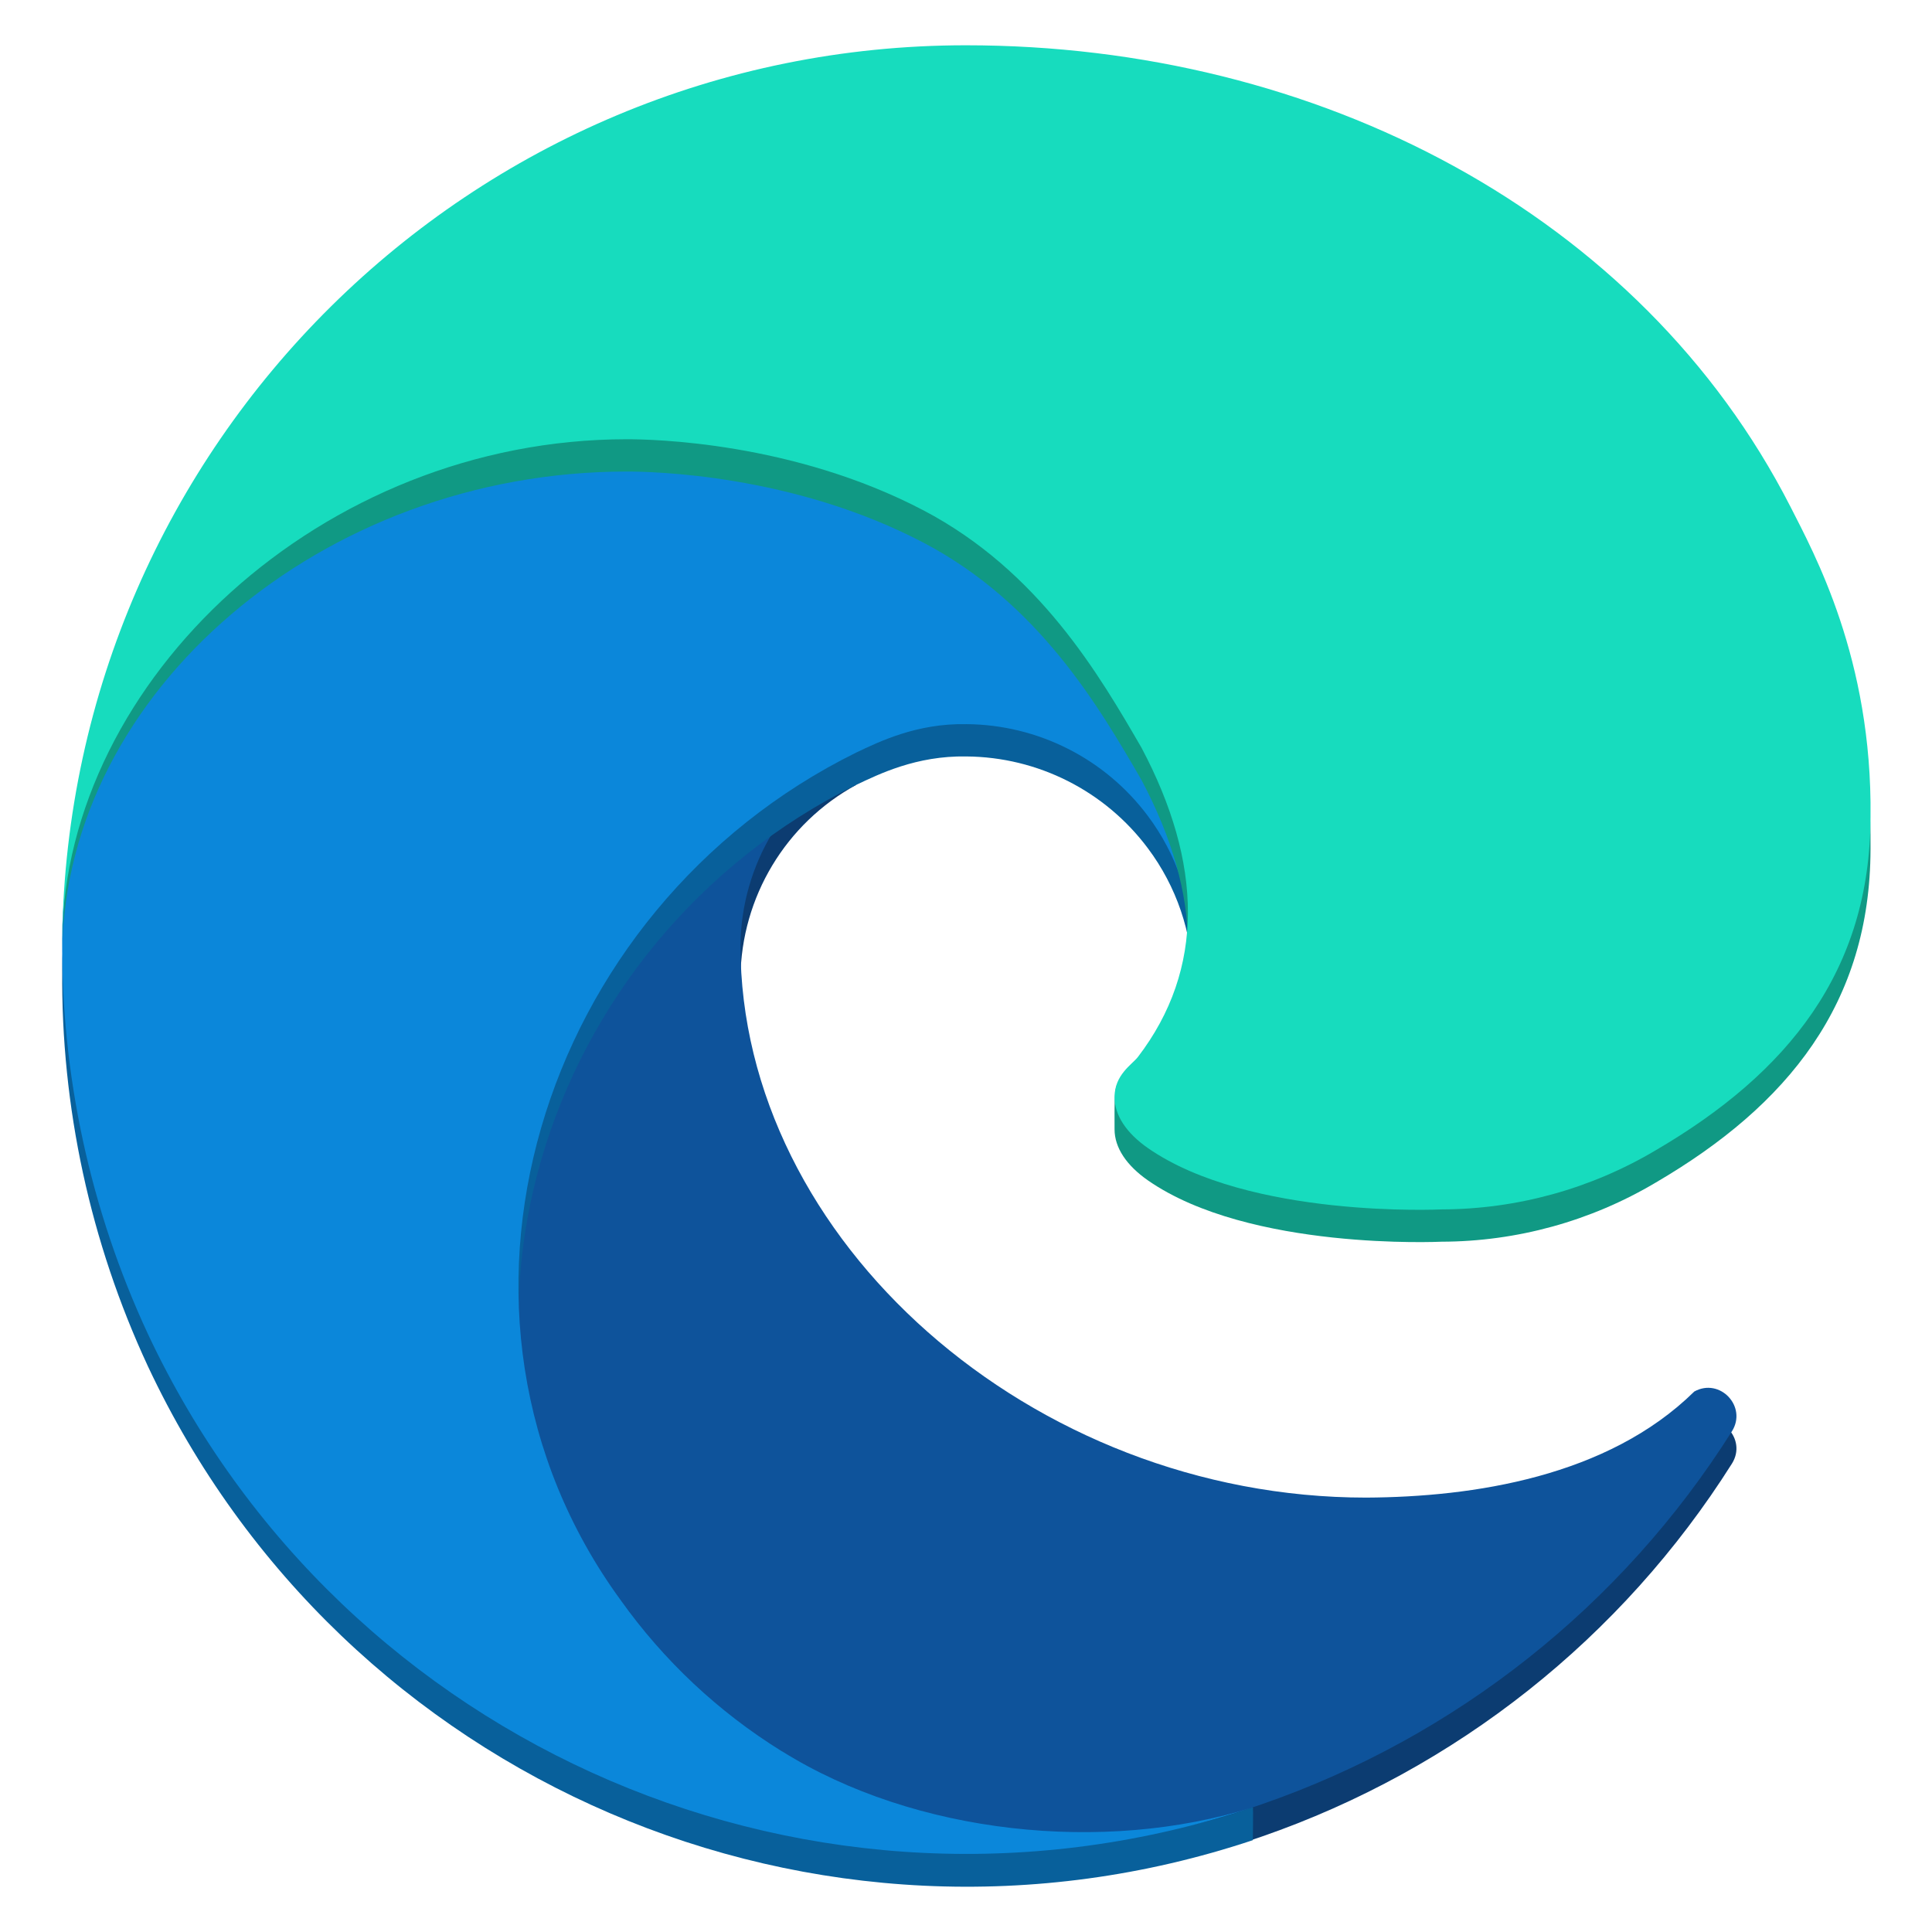
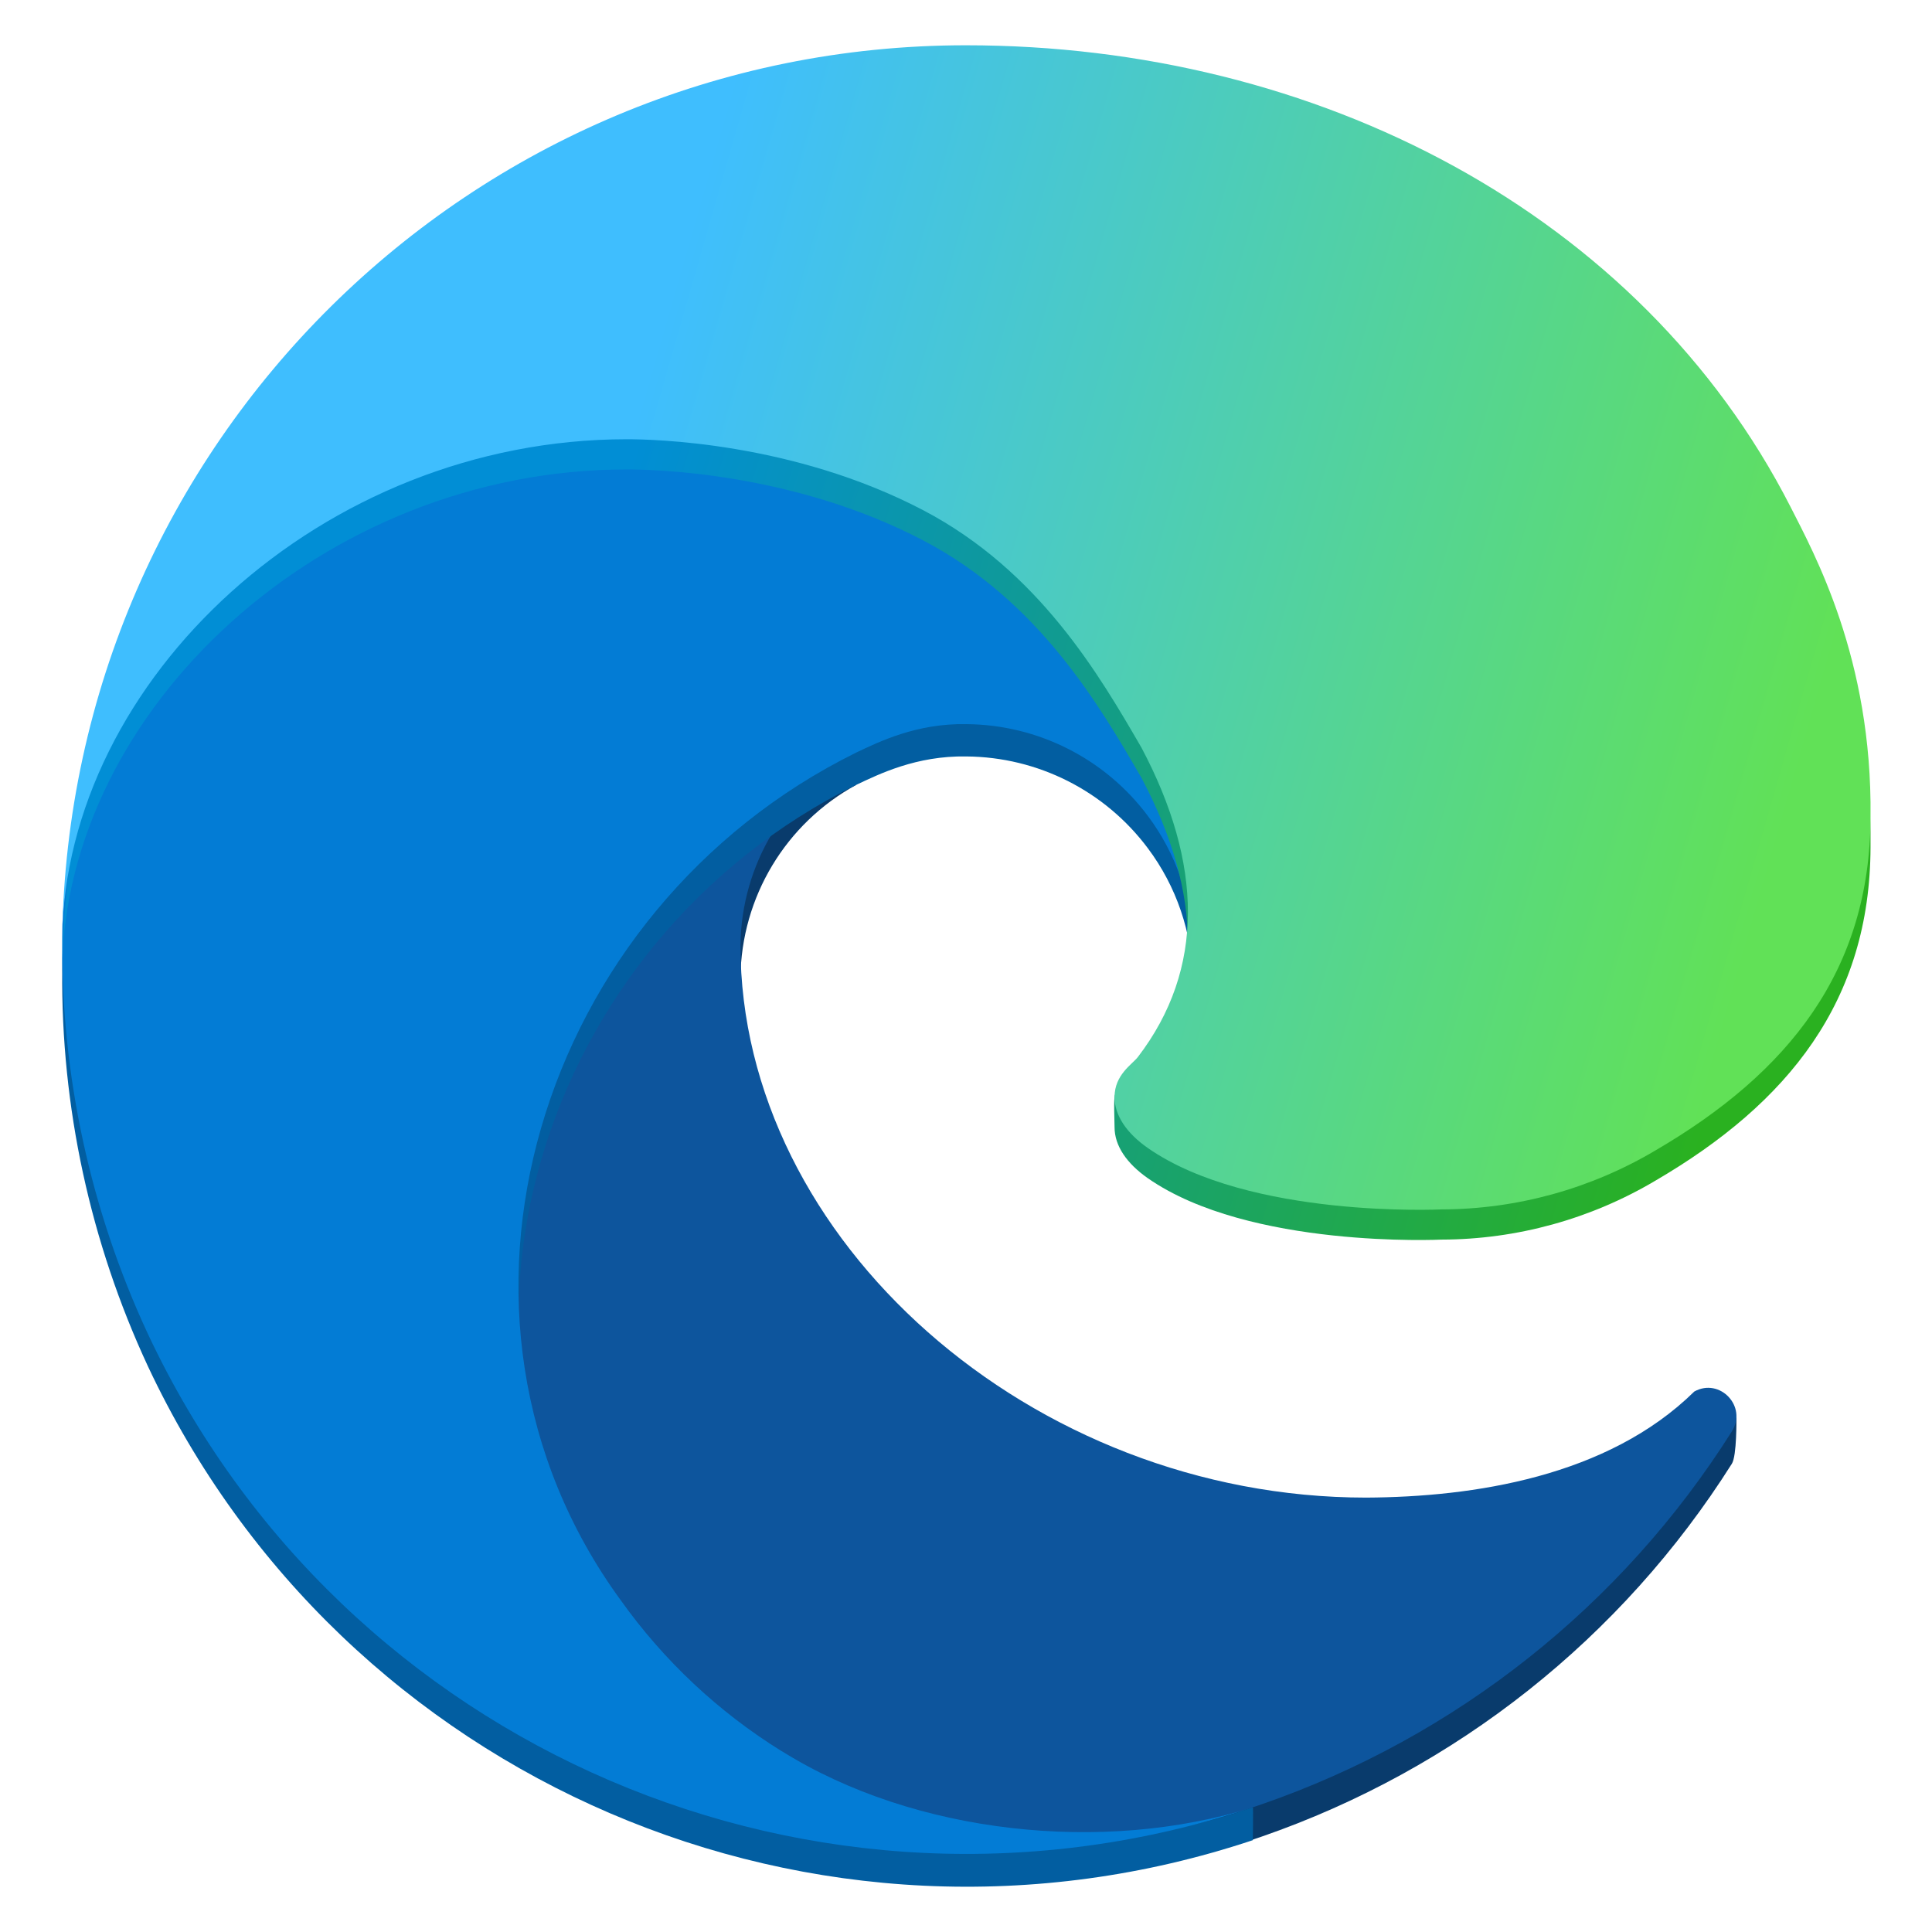
- <svg xmlns="http://www.w3.org/2000/svg" width="128" height="128" version="1.1" id="svg425">
-   <defs id="defs429" />
-   <path style="fill:#0c3c71;fill-opacity:1;stroke-width:2.14" class="cls-1" d="m 112.251,94.334 c -5.743,5.65 -14.652,6.992 -21.742,7.027 -22.154,0 -41.452,-17.035 -41.452,-36.588 0.058,-5.34 3.001,-10.231 7.692,-12.784 -20.038,0.843 -25.188,21.72 -25.188,33.952 0,34.584 31.878,38.09 38.746,38.09 3.703,0 9.289,-1.077 12.641,-2.135 l 0.613,-0.206 c 12.899,-4.459 23.896,-13.176 31.18,-24.716 1.04,-1.639 -0.794,-3.583 -2.491,-2.64 z" id="path411" />
-   <path style="fill:#0e539b;stroke-width:2.14" class="cls-1" d="m 112.251,92.193 c -5.743,5.65 -14.652,6.992 -21.742,7.027 -22.154,0 -41.452,-17.035 -41.452,-36.588 0.058,-5.34 3.001,-10.231 7.692,-12.784 -20.038,0.843 -25.188,21.72 -25.188,33.952 0,34.584 31.878,38.09 38.746,38.09 3.703,0 9.289,-1.077 12.641,-2.135 l 0.613,-0.206 c 12.899,-4.459 23.896,-13.176 31.18,-24.716 1.04,-1.639 -0.794,-3.583 -2.491,-2.64 z" id="path413" />
-   <path style="fill:#08609b;fill-opacity:1;stroke-width:2.14" class="cls-3" d="M 51.773,118.151 C 47.597,115.56 43.978,112.164 41.126,108.162 27.29,89.207 35.695,62.358 56.749,51.989 c 1.461,-0.688 3.956,-1.933 7.275,-1.872 4.741,0.035 9.192,2.287 12.027,6.085 1.891,2.524 2.933,5.582 2.978,8.735 0,-0.098 11.452,-37.261 -37.454,-37.261 -20.553,0 -37.454,19.501 -37.454,36.611 -0.081,9.051 1.856,18.006 5.67,26.214 12.902,27.524 44.372,41.027 73.213,31.415 0,0 0.033,-2.191 8.9e-4,-2.179 -9.438,3.384 -23.578,3.194 -31.19,-1.566 z" id="path415" />
-   <path style="fill:#0b87da;stroke-width:2.14" class="cls-3" d="M 51.773,116.011 C 47.597,113.419 43.978,110.024 41.126,106.021 27.29,87.067 35.695,60.218 56.749,49.848 c 1.461,-0.688 3.956,-1.933 7.275,-1.872 4.741,0.035 9.192,2.287 12.027,6.085 1.891,2.524 2.933,5.582 2.978,8.735 0,-0.098 11.452,-37.261 -37.454,-37.261 -20.553,0 -37.454,19.501 -37.454,36.611 -0.081,9.051 1.856,18.006 5.67,26.214 12.902,27.524 44.378,40.99 73.219,31.377 -9.873,3.113 -22.419,1.781 -31.196,-3.707 z" id="path417" />
-   <path style="fill:#109984;fill-opacity:1;stroke-width:2.14" class="cls-5" d="m 75.387,72.17 c -1.633,-1.061 -1.548,-0.567 -1.545,2.649 0.001,1.222 0.796,2.397 2.21,3.384 6.732,4.681 19.424,4.063 19.457,4.063 4.988,-0.012 9.882,-1.362 14.172,-3.909 8.804,-5.14 14.226,-11.907 14.246,-22.101 0.122,-10.49 -3.745,-17.465 -5.309,-20.555 C 108.697,16.3 87.283,5.14 63.996,5.14 31.226,5.137 4.586,30.216 4.125,62.978 4.35,45.874 21.299,31.241 41.524,31.241 c 1.639,0 10.983,0.159 19.663,4.714 7.65,4.016 11.658,10.922 14.443,15.729 4.049,7.639 4.223,14.654 -0.243,20.486 z" id="path419" />
-   <path style="fill:#17dcbe;stroke-width:2.14" class="cls-5" d="m 75.387,70.03 c -0.379,0.492 -1.545,1.17 -1.545,2.649 0,1.222 0.796,2.397 2.21,3.384 6.732,4.681 19.424,4.063 19.457,4.063 4.988,-0.012 9.882,-1.362 14.172,-3.909 8.804,-5.14 14.226,-11.907 14.246,-22.101 C 124.049,43.627 120.182,36.652 118.618,33.563 108.697,14.16 87.283,3 63.996,3 31.226,2.997 4.579,29.393 4.118,62.155 4.343,45.05 21.299,29.101 41.524,29.101 c 1.639,0 10.983,0.159 19.663,4.714 7.65,4.016 11.658,10.922 14.443,15.729 4.049,7.639 4.223,14.654 -0.243,20.486 z" id="path421" />
+ <svg xmlns="http://www.w3.org/2000/svg" xmlns:xlink="http://www.w3.org/1999/xlink" width="128" height="128" version="1.1" id="svg425" xml:space="preserve">
+   <defs id="defs429">
+     <linearGradient id="linearGradient3123">
+       <stop style="stop-color:#018ed5;stop-opacity:1;" offset="0.303" id="stop3119" />
+       <stop style="stop-color:#2ab120;stop-opacity:1;" offset="0.95" id="stop3121" />
+     </linearGradient>
+     <linearGradient id="linearGradient2946">
+       <stop style="stop-color:#3fbefe;stop-opacity:1;" offset="0.303" id="stop2942" />
+       <stop style="stop-color:#61e157;stop-opacity:1;" offset="0.95" id="stop2944" />
+     </linearGradient>
+     <linearGradient xlink:href="#linearGradient2946" id="linearGradient2948" x1="4.661" y1="21.452" x2="124.285" y2="55.813" gradientUnits="userSpaceOnUse" />
+     <linearGradient xlink:href="#linearGradient3123" id="linearGradient3116" gradientUnits="userSpaceOnUse" x1="4.661" y1="21.452" x2="124.285" y2="55.813" gradientTransform="translate(1.35e-6,2)" />
+   </defs>
+   <path style="fill:#093b6c;fill-opacity:1;stroke-width:2.14" class="cls-1" d="m 112.251,94.334 c -5.743,5.65 -14.652,6.992 -21.742,7.027 -22.154,0 -41.452,-17.035 -41.452,-36.588 0.058,-5.34 3.001,-10.231 7.692,-12.784 -20.038,0.843 -25.188,21.72 -25.188,33.952 0,34.584 31.878,38.09 38.746,38.09 3.703,0 9.289,-1.077 12.641,-2.135 l 0.613,-0.206 c 12.899,-4.459 23.896,-13.176 31.18,-24.716 0.333,-0.524 0.301,-3.004 0.301,-3.004 -0.333,-1.026 -2.792,-0.278 -2.792,0.364 z" id="path411" />
+   <path style="fill:#0d559d;stroke-width:2.14;fill-opacity:1" class="cls-1" d="m 112.251,92.193 c -5.743,5.65 -14.652,6.992 -21.742,7.027 -22.154,0 -41.452,-17.035 -41.452,-36.588 0.058,-5.34 3.001,-10.231 7.692,-12.784 -20.038,0.843 -25.188,21.72 -25.188,33.952 0,34.584 31.878,38.09 38.746,38.09 3.703,0 9.289,-1.077 12.641,-2.135 l 0.613,-0.206 c 12.899,-4.459 23.896,-13.176 31.18,-24.716 1.04,-1.639 -0.794,-3.583 -2.491,-2.64 z" id="path413" />
+   <path style="fill:#025ea1;fill-opacity:1;stroke-width:2.14" class="cls-3" d="M 51.773,118.151 C 47.597,115.56 43.978,112.164 41.126,108.162 27.29,89.207 35.695,62.358 56.749,51.989 c 1.461,-0.688 3.956,-1.933 7.275,-1.872 4.741,0.035 9.192,2.287 12.027,6.085 1.891,2.524 2.933,5.582 2.978,8.735 0,-0.098 11.452,-37.261 -37.454,-37.261 -20.553,0 -37.454,19.501 -37.454,36.611 -0.081,9.051 1.856,18.006 5.67,26.214 12.902,27.524 44.372,41.027 73.213,31.415 0,0 0.033,-2.191 8.9e-4,-2.179 -9.438,3.384 -23.578,3.194 -31.19,-1.566 z" id="path415" />
+   <path style="fill:#037cd5;stroke-width:2.14;fill-opacity:1" class="cls-3" d="M 51.773,116.011 C 47.597,113.419 43.978,110.024 41.126,106.021 27.29,87.067 35.695,60.218 56.749,49.848 c 1.461,-0.688 3.956,-1.933 7.275,-1.872 4.741,0.035 9.192,2.287 12.027,6.085 1.891,2.524 2.933,5.582 2.978,8.735 0,-0.098 11.452,-37.261 -37.454,-37.261 -20.553,0 -37.454,19.501 -37.454,36.611 -0.081,9.051 1.856,18.006 5.67,26.214 12.902,27.524 44.378,40.99 73.219,31.377 -9.873,3.113 -22.419,1.781 -31.196,-3.707 z" id="path417" />
+   <path style="fill:url(#linearGradient3116);fill-opacity:1;stroke-width:2.14" class="cls-5" d="m 75.387,72.03 c -0.298,0.387 -1.204,-0.401 -1.525,0.516 -0.087,0.249 -0.02,1.818 -0.02,2.134 0,1.222 0.796,2.397 2.21,3.384 6.732,4.681 19.424,4.063 19.457,4.063 4.989,-0.012 9.882,-1.362 14.172,-3.909 8.804,-5.14 14.226,-11.907 14.246,-22.101 0.122,-10.49 -3.745,-17.465 -5.309,-20.555 C 108.697,16.16 87.283,5 63.996,5 31.226,4.997 4.579,31.393 4.118,64.155 4.343,47.05 21.299,31.101 41.524,31.101 c 1.639,0 10.983,0.159 19.663,4.714 7.65,4.016 11.658,10.922 14.443,15.729 4.049,7.639 4.223,14.654 -0.243,20.486 z" id="path421-6" />
+   <path style="fill:url(#linearGradient2948);stroke-width:2.14;fill-opacity:1" class="cls-5" d="m 75.387,70.03 c -0.379,0.492 -1.545,1.17 -1.545,2.649 0,1.222 0.796,2.397 2.21,3.384 6.732,4.681 19.424,4.063 19.457,4.063 4.988,-0.012 9.882,-1.362 14.172,-3.909 8.804,-5.14 14.226,-11.907 14.246,-22.101 C 124.049,43.627 120.182,36.652 118.618,33.563 108.697,14.16 87.283,3 63.996,3 31.226,2.997 4.579,29.393 4.118,62.155 4.343,45.05 21.299,29.101 41.524,29.101 c 1.639,0 10.983,0.159 19.663,4.714 7.65,4.016 11.658,10.922 14.443,15.729 4.049,7.639 4.223,14.654 -0.243,20.486 z" id="path421" />
</svg>
